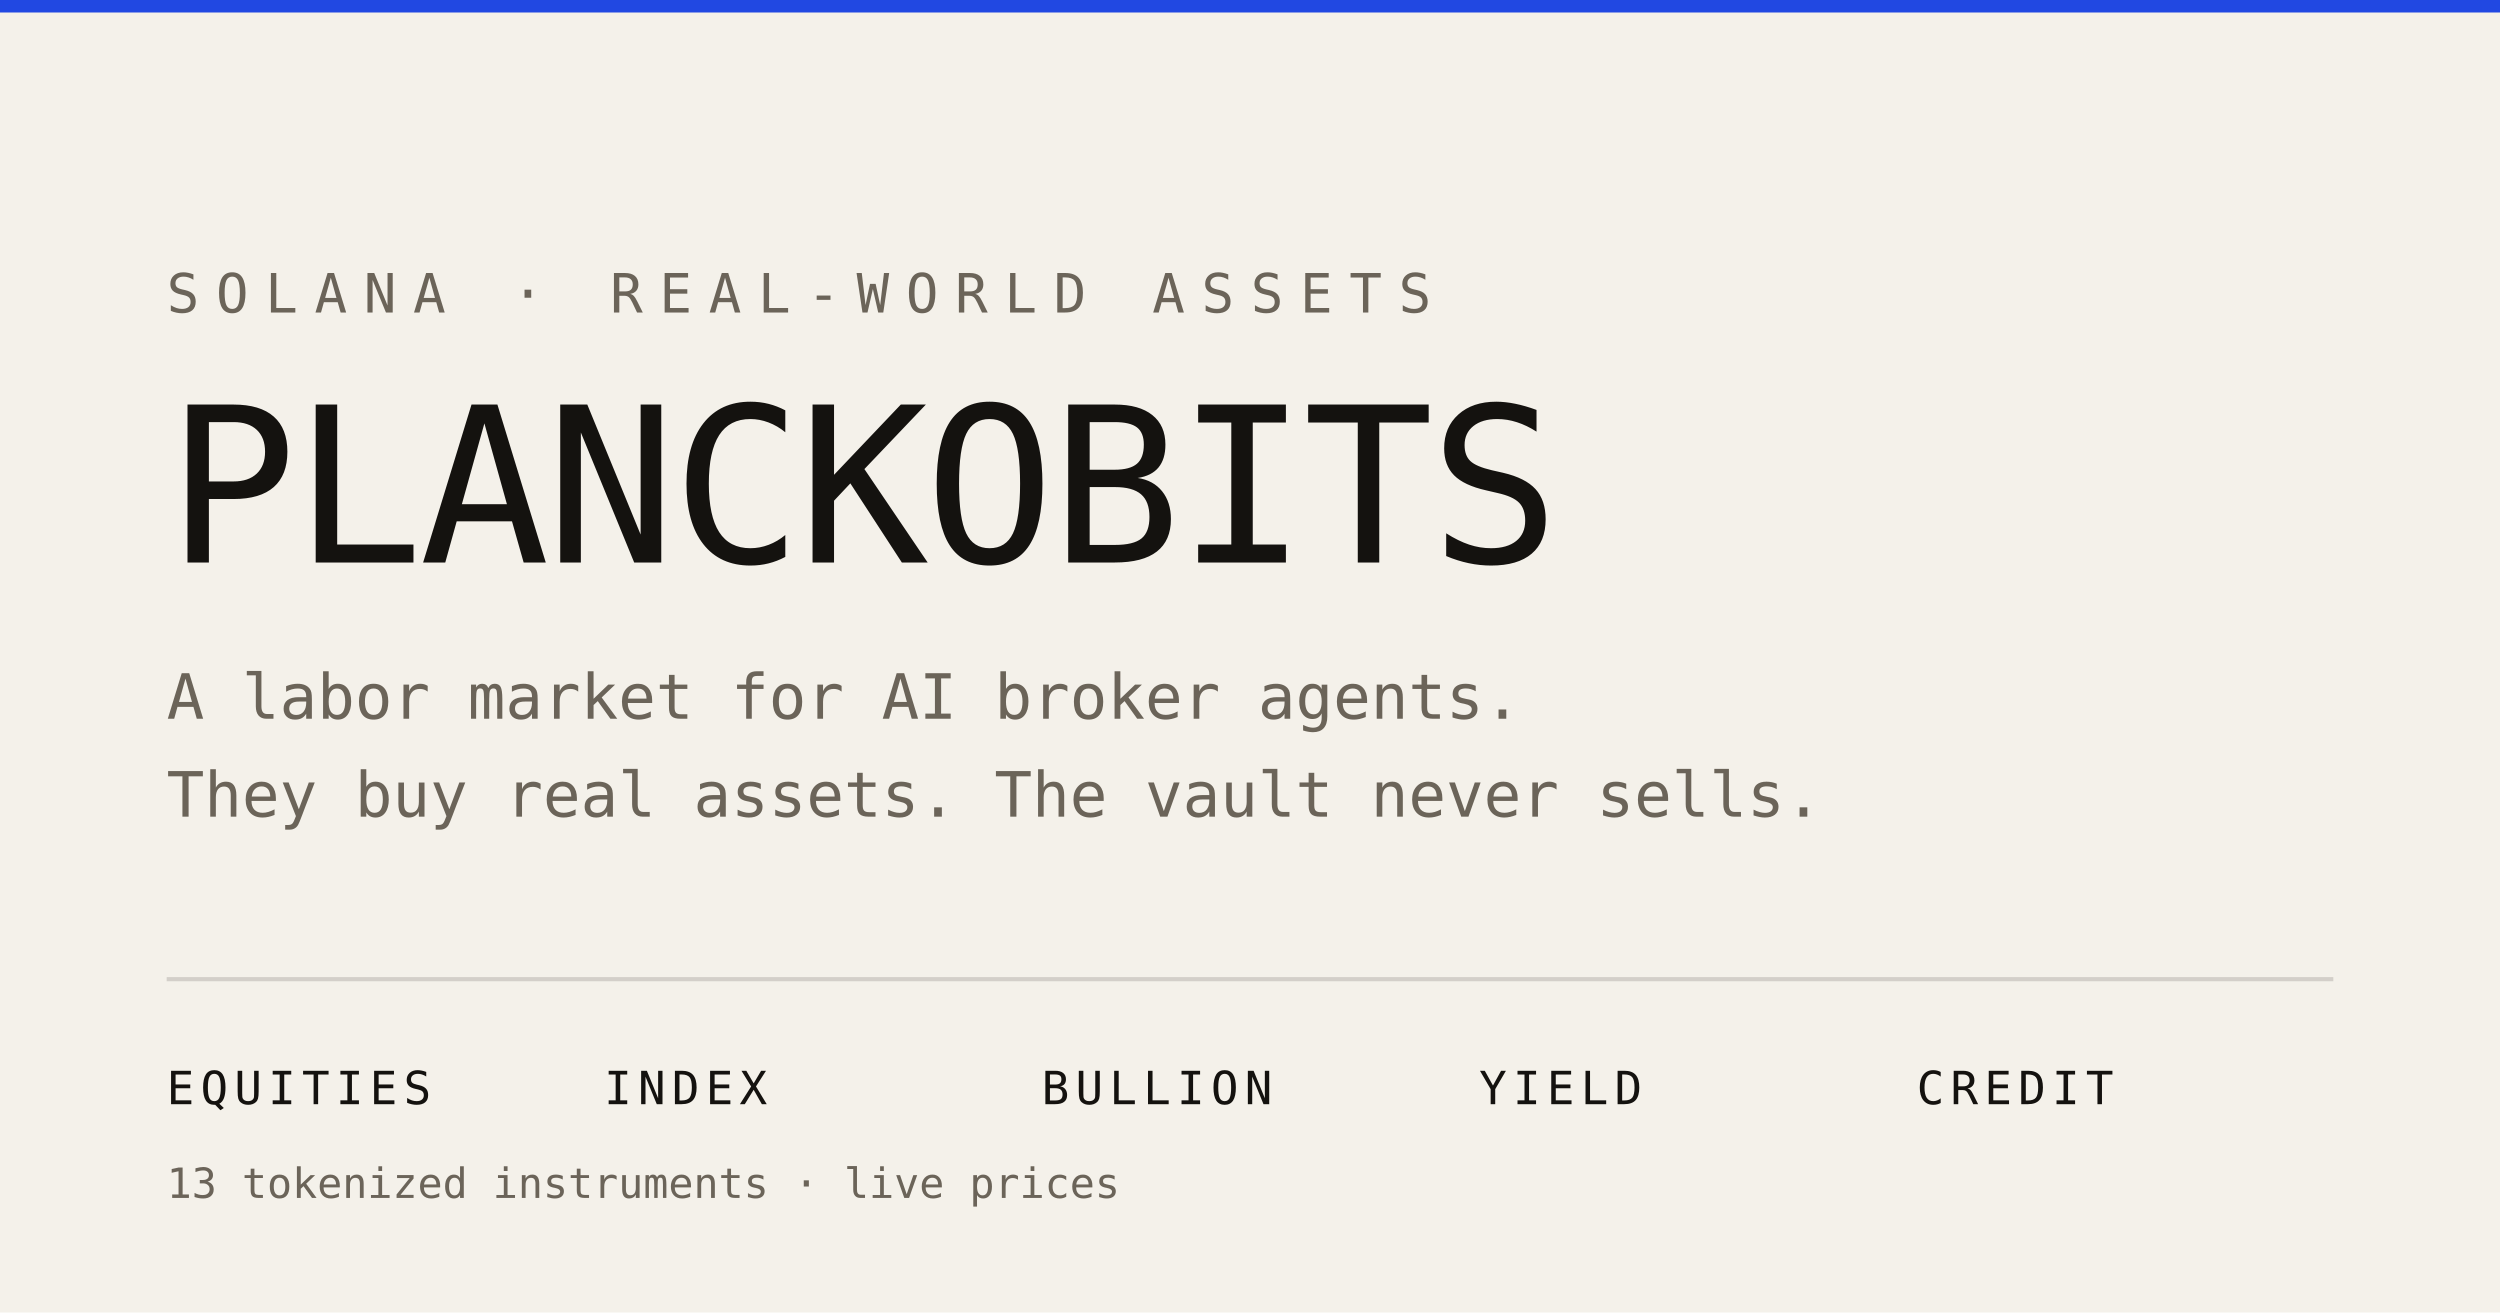
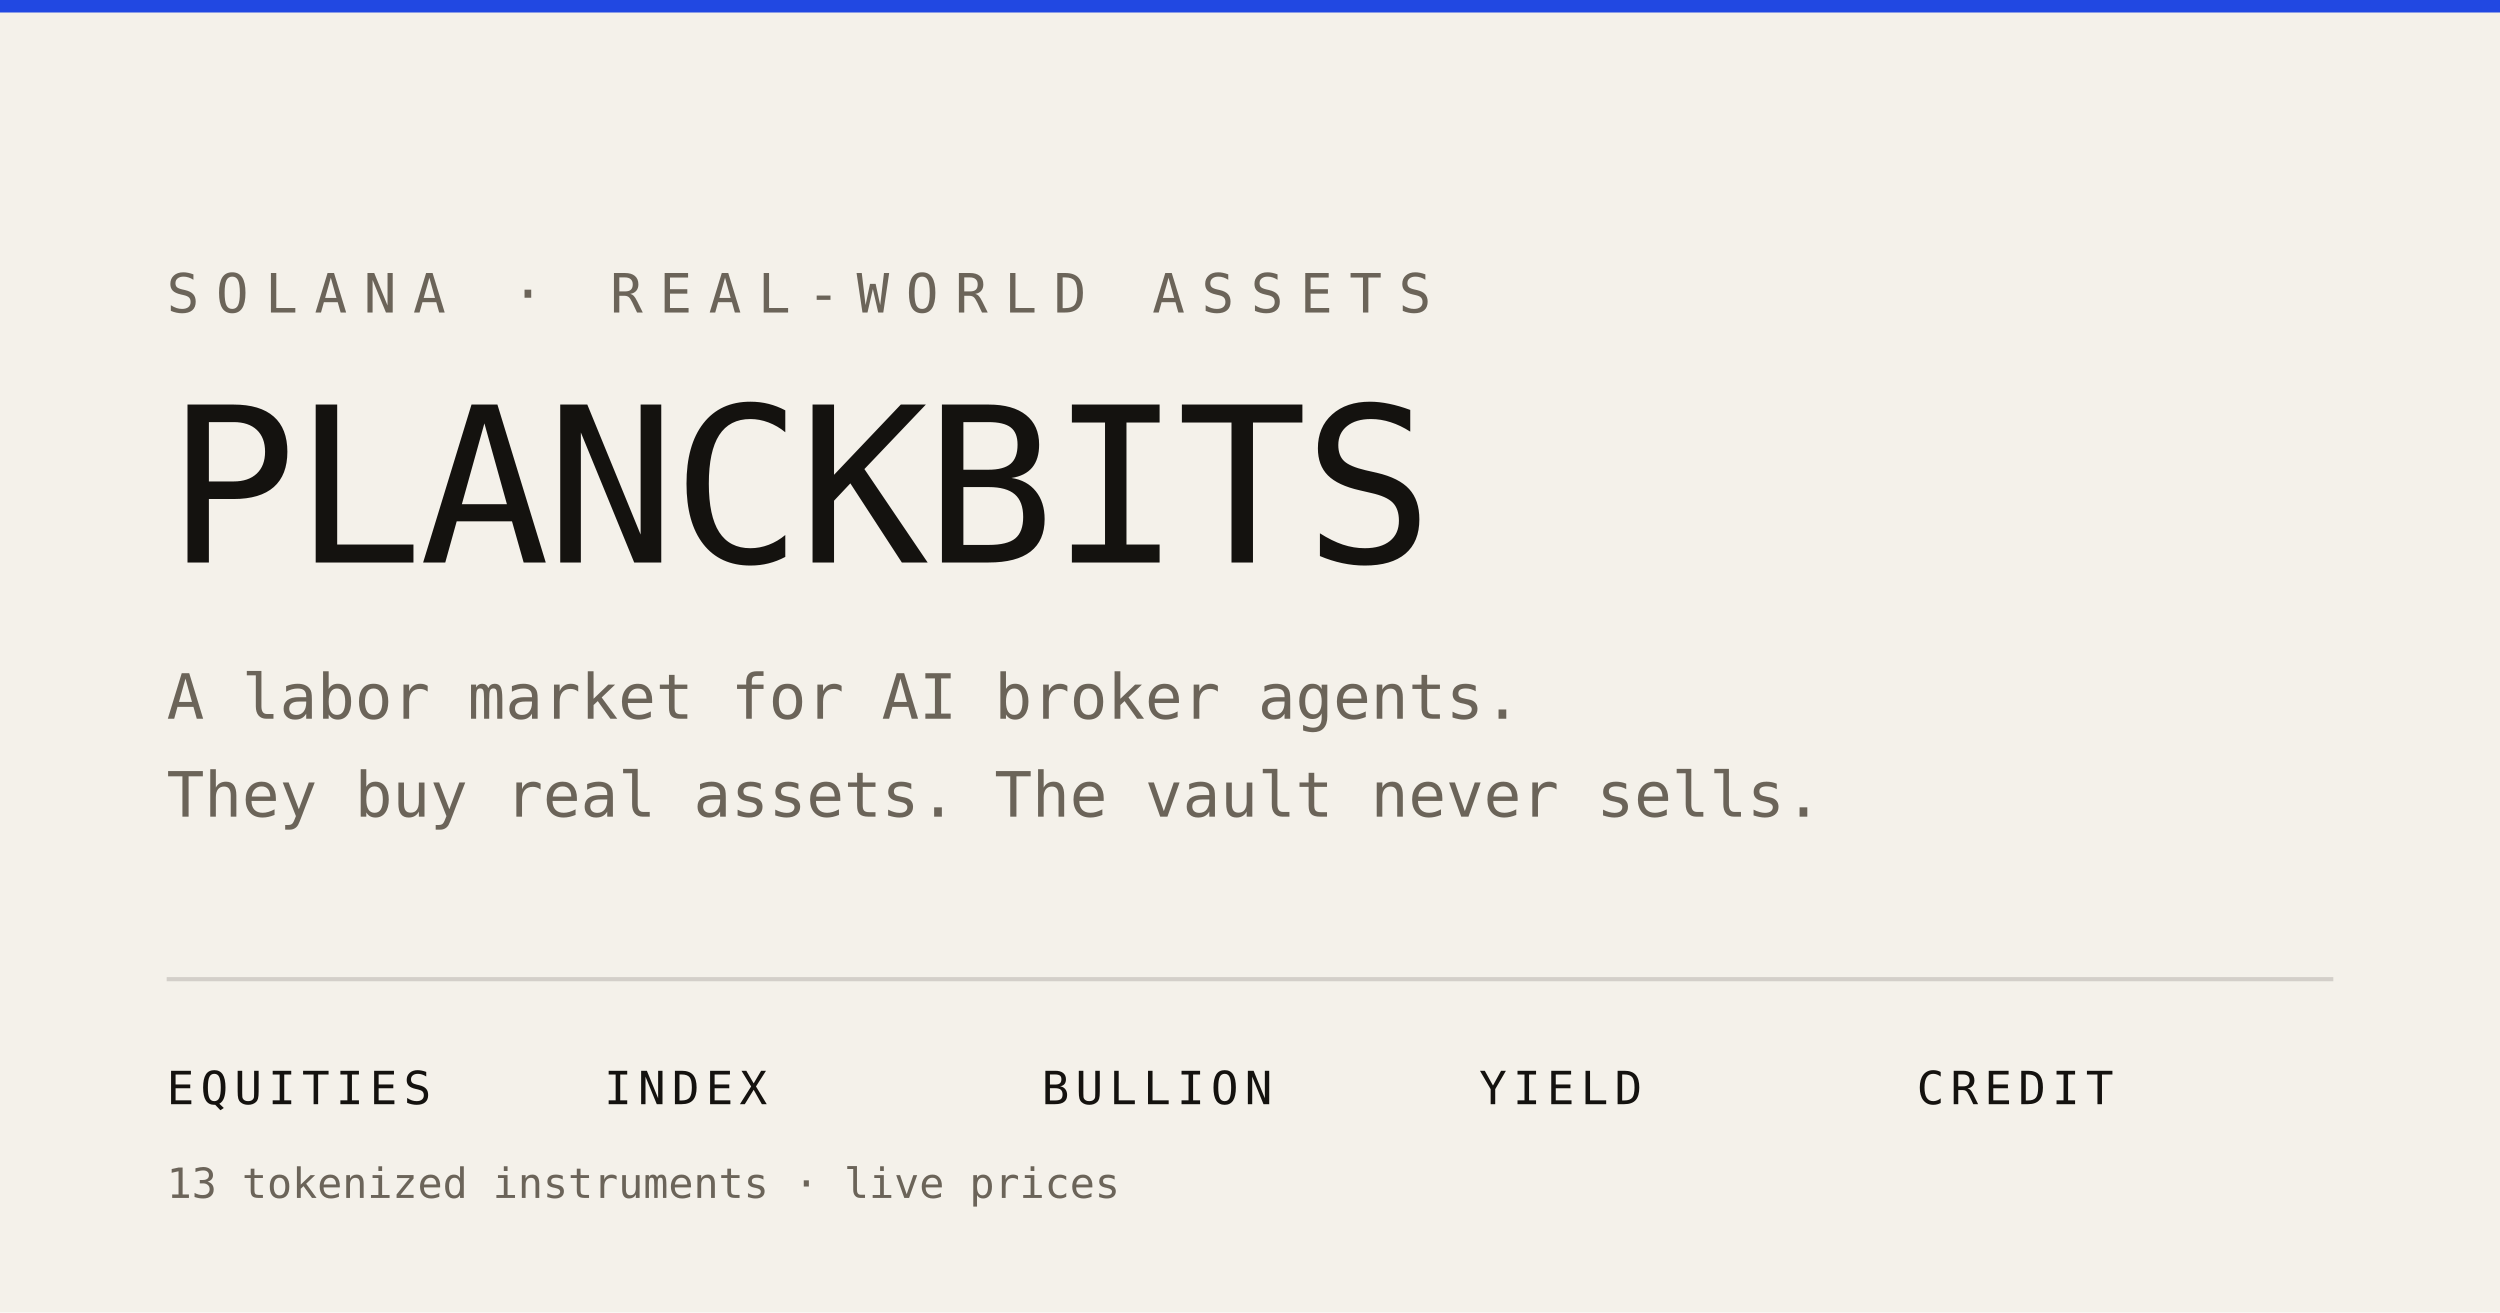
<svg xmlns="http://www.w3.org/2000/svg" width="1200" height="630" viewBox="0 0 1200 630">
  <defs>
    <style>
      @font-face { font-family: "Departure Mono"; src: url("/fonts/DepartureMono-Regular.woff2") format("woff2"); }
      .mono { font-family: "Departure Mono", monospace; }
    </style>
  </defs>
  <rect width="1200" height="630" fill="#F4F1EA" />
  <rect x="0" y="0" width="1200" height="6" fill="#2148E2" />
  <text class="mono" x="80" y="150" font-size="26" fill="#6B6459" letter-spacing="8">
    SOLANA · REAL-WORLD ASSETS
  </text>
  <text class="mono" x="80" y="270" font-size="104" fill="#14120F" letter-spacing="-2">
-     PLANCKOBITS
+     PLANCKBITS
  </text>
  <text class="mono" x="80" y="345" font-size="30" fill="#6B6459">
    A labor market for AI broker agents.
  </text>
  <text class="mono" x="80" y="392" font-size="30" fill="#6B6459">
    They buy real assets. The vault never sells.
  </text>
  <line x1="80" y1="470" x2="1120" y2="470" stroke="#14120F" stroke-opacity="0.15" stroke-width="2" />
  <text class="mono" x="80" y="530" font-size="22" fill="#14120F" letter-spacing="3">EQUITIES</text>
  <text class="mono" x="290" y="530" font-size="22" fill="#14120F" letter-spacing="3">INDEX</text>
  <text class="mono" x="500" y="530" font-size="22" fill="#14120F" letter-spacing="3">BULLION</text>
  <text class="mono" x="710" y="530" font-size="22" fill="#14120F" letter-spacing="3">YIELD</text>
  <text class="mono" x="920" y="530" font-size="22" fill="#14120F" letter-spacing="3">CREDIT</text>
  <text class="mono" x="80" y="575" font-size="20" fill="#6B6459">
    13 tokenized instruments · live prices
  </text>
</svg>
